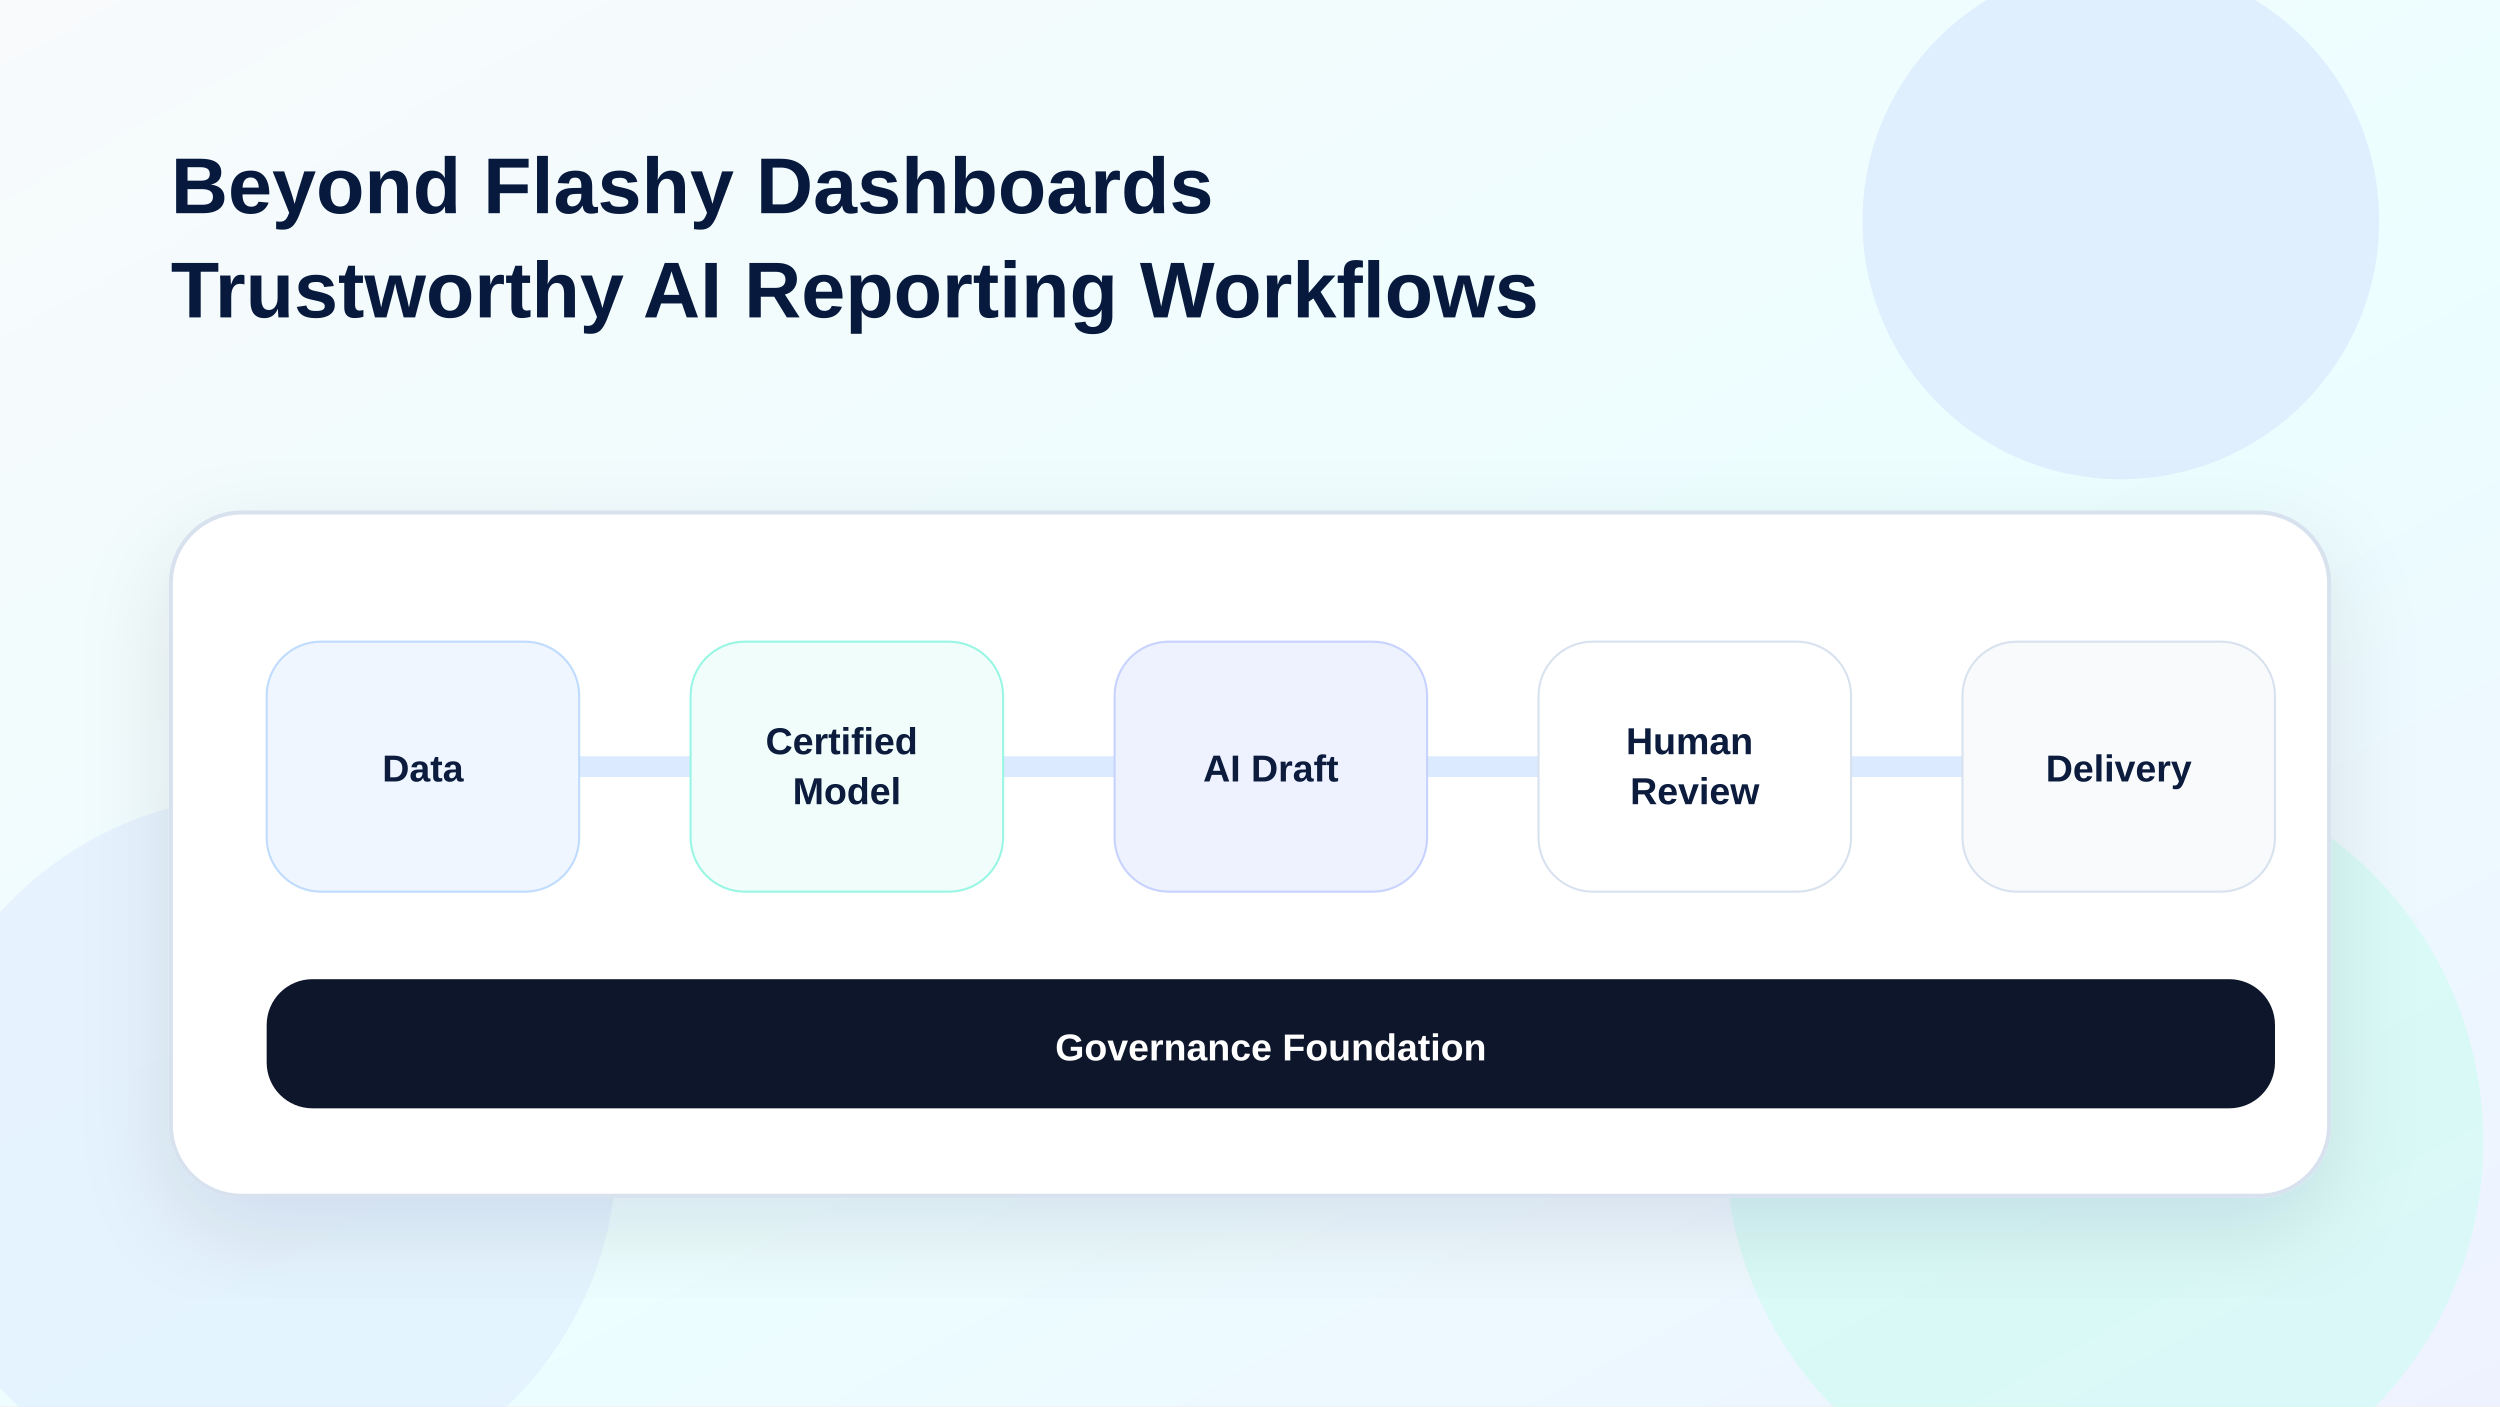
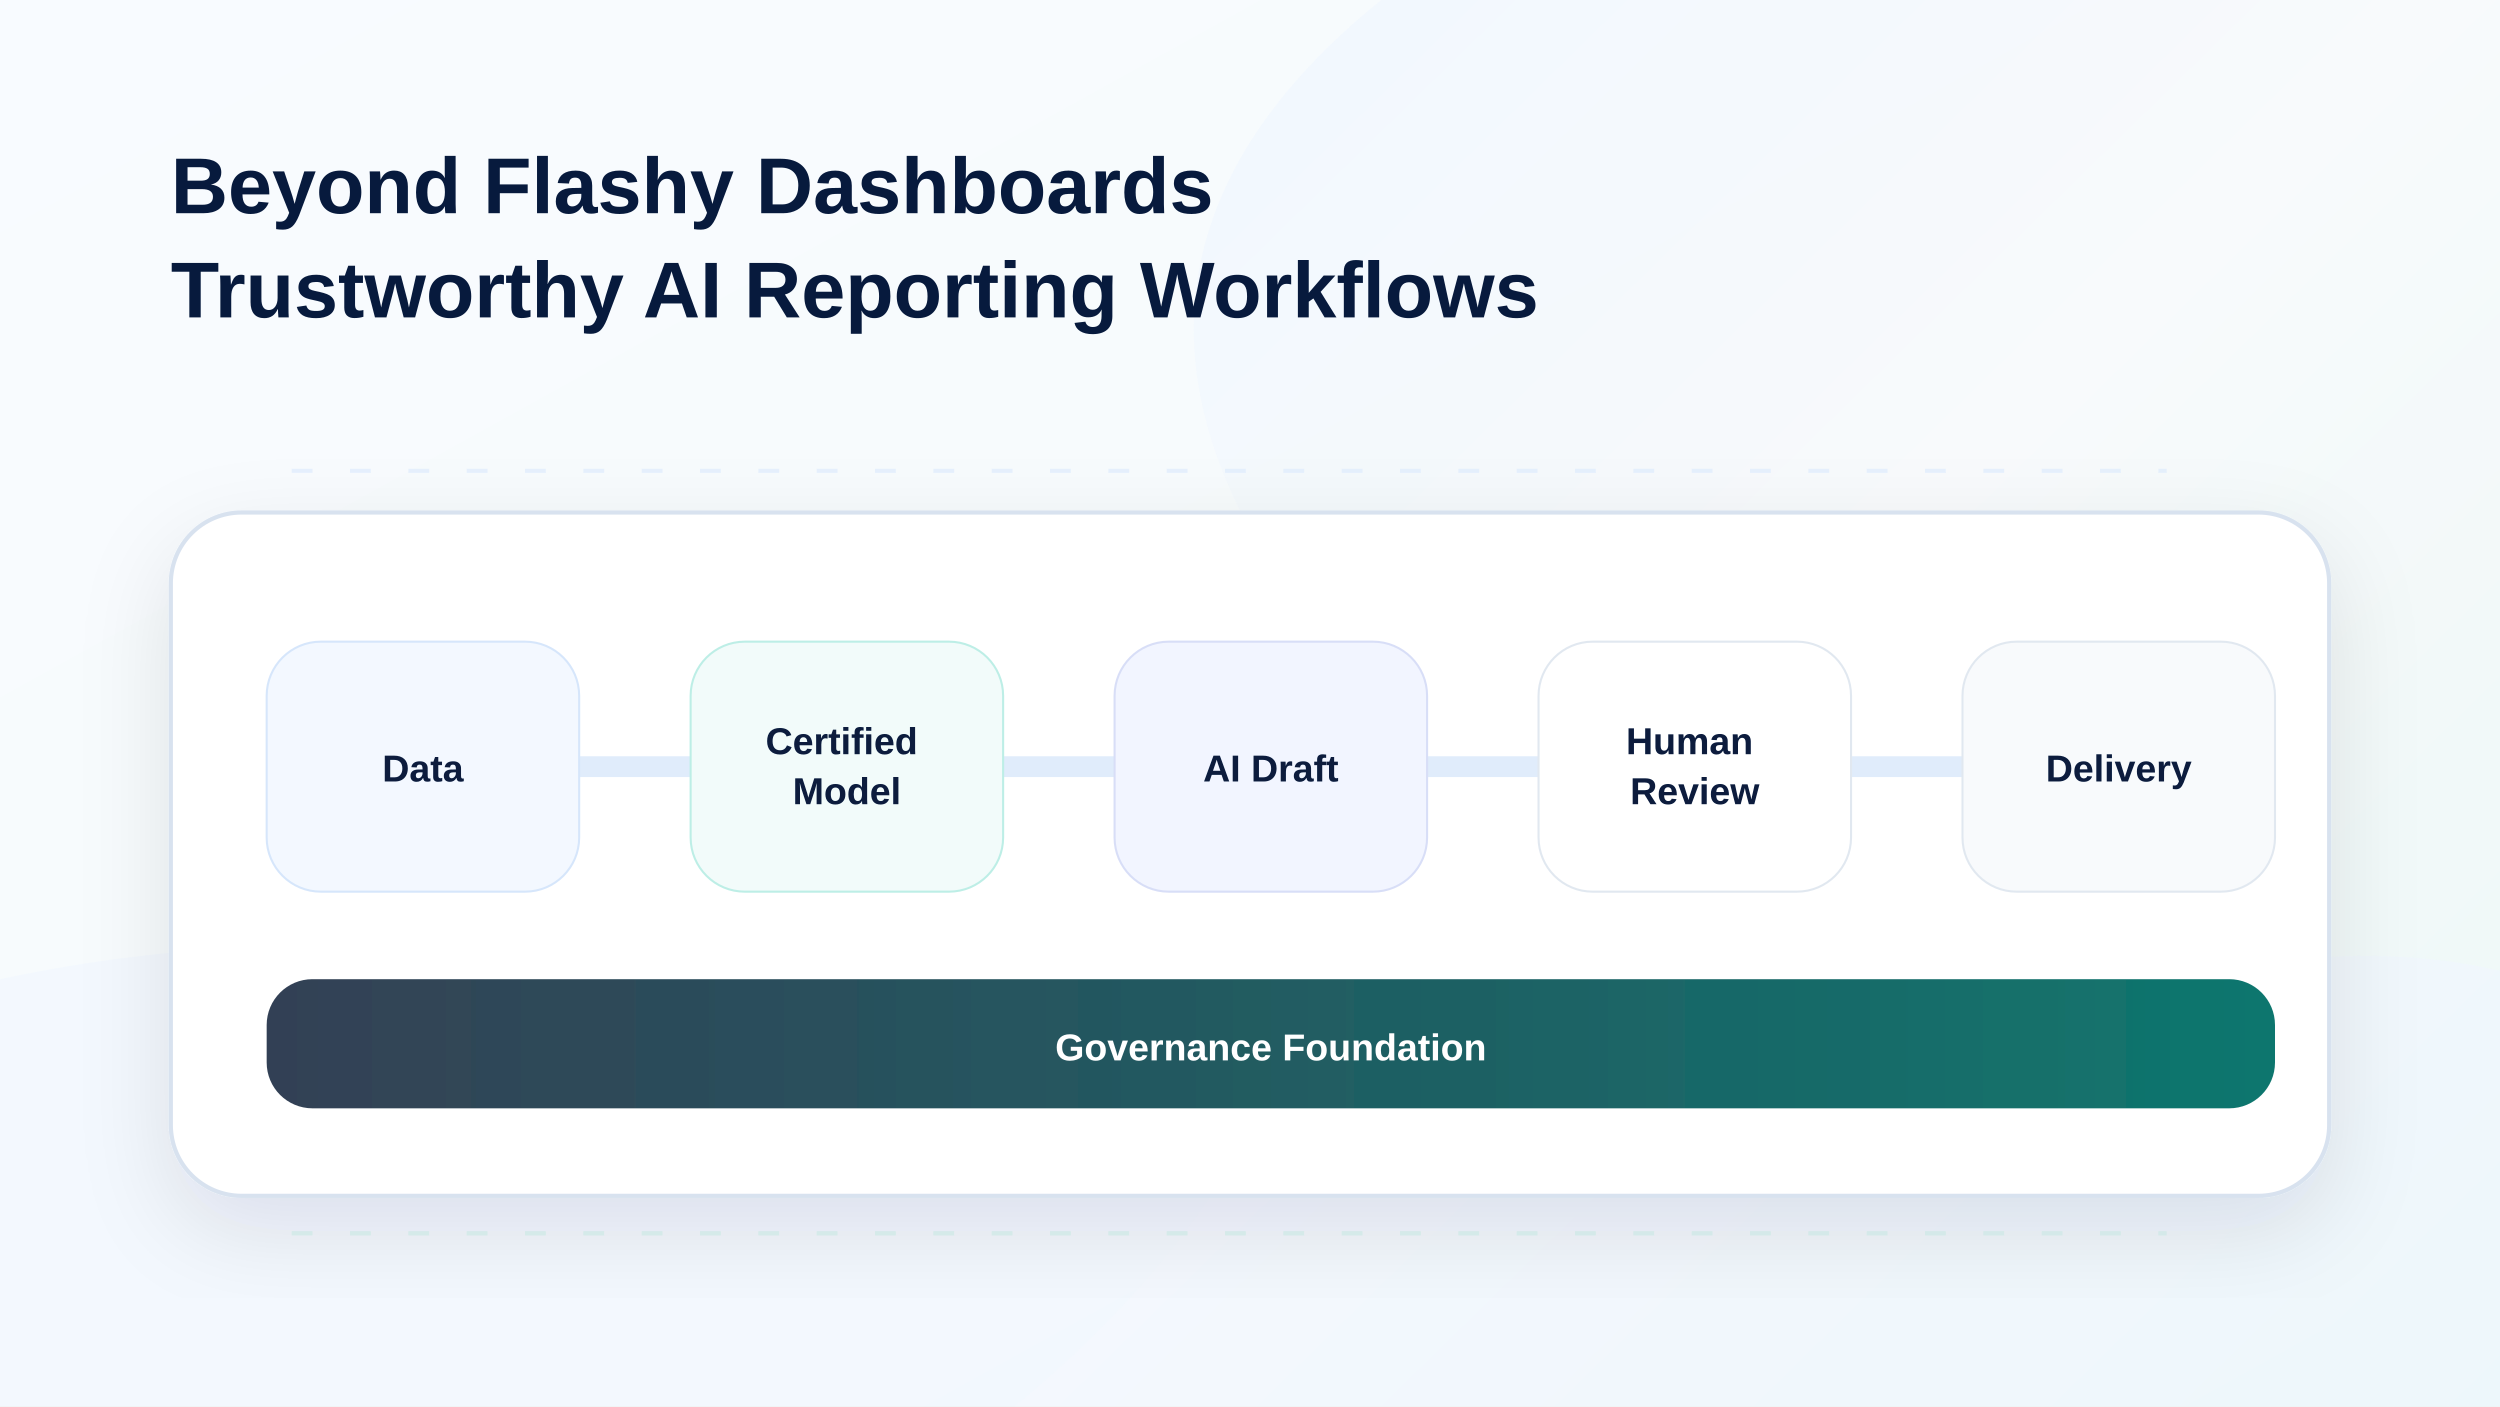
<svg xmlns="http://www.w3.org/2000/svg" viewBox="0 0 1200 675" role="img" aria-labelledby="title desc">
  <defs>
    <linearGradient id="bg" x1="0" y1="0" x2="1" y2="1">
-       <stop offset="0" stop-color="#f8fafc" />
-       <stop offset="0.58" stop-color="#ecfeff" />
-       <stop offset="1" stop-color="#eef2ff" />
+       <stop offset="0" stop-color="#f8fbff" />
+       <stop offset="0.5" stop-color="#f7fbfc" />
+       <stop offset="1" stop-color="#f3f8fb" />
+     </linearGradient>
+     <linearGradient id="mesh" x1="0" y1="0" x2="1" y2="1">
+       <stop offset="0" stop-color="#eef6ff" />
+       <stop offset="0.5" stop-color="#f8fafc" />
+       <stop offset="1" stop-color="#e9f8f5" />
+     </linearGradient>
+     <linearGradient id="governance" x1="0" y1="0" x2="1" y2="0">
+       <stop offset="0" stop-color="#334155" />
+       <stop offset="1" stop-color="#0f766e" />
    </linearGradient>
    <filter id="softShadow" x="-10%" y="-15%" width="120%" height="130%">
      <feDropShadow dx="0" dy="16" stdDeviation="22" flood-color="#0f172a" flood-opacity="0.1" />
    </filter>
  </defs>
  <rect width="1200" height="675" fill="url(#bg)" />
-   <circle cx="1018" cy="106" r="124" fill="#dbeafe" opacity="0.78" />
-   <circle cx="1010" cy="548" r="182" fill="#ccfbf1" opacity="0.58" />
-   <circle cx="126" cy="552" r="170" fill="#dbeafe" opacity="0.5" />
+   <path d="M702 -28H1200V675H487C640 550 676 390 602 258C542 151 575 54 702 -28Z" fill="url(#mesh)" opacity="0.78" />
+   <path d="M0 470C178 432 324 468 475 520C640 577 792 560 966 494C1065 457 1142 452 1200 466V675H0Z" fill="#eff6ff" opacity="0.5" />
+   <path d="M140 226H1040" stroke="#dbeafe" stroke-width="2" stroke-dasharray="10 18" opacity="0.6" />
+   <path d="M140 592H1040" stroke="#d9f5f2" stroke-width="2" stroke-dasharray="10 18" opacity="0.8" />
  <g transform="translate(82 76)">
    <text x="0" y="0" dominant-baseline="hanging" font-family="Arial, Helvetica, sans-serif" font-size="38" font-weight="700" fill="#071a3d">Beyond Flashy Dashboards</text>
    <text x="0" y="50" dominant-baseline="hanging" font-family="Arial, Helvetica, sans-serif" font-size="38" font-weight="700" fill="#071a3d">Trustworthy AI Reporting Workflows</text>
  </g>
  <g transform="translate(82 246)" filter="url(#softShadow)">
    <rect x="0" y="0" width="1036" height="328" rx="34" fill="#ffffff" stroke="#d8e2ef" stroke-width="2" />
-     <line x1="132" y1="122" x2="904" y2="122" stroke="#dbeafe" stroke-width="10" stroke-linecap="round" />
+     <line x1="132" y1="122" x2="904" y2="122" stroke="#e0ecfb" stroke-width="10" stroke-linecap="round" />
    <g font-family="Arial, Helvetica, sans-serif" text-anchor="middle">
-       <rect x="46" y="62" width="150" height="120" rx="26" fill="#eff6ff" stroke="#bfdbfe" />
+       <rect x="46" y="62" width="150" height="120" rx="26" fill="#f3f8ff" stroke="#d6e6fb" />
      <text x="121" y="124" dominant-baseline="middle" font-size="18" font-weight="600" fill="#071a3d">Data</text>
-       <rect x="249.5" y="62" width="150" height="120" rx="26" fill="#f0fdfa" stroke="#99f6e4" />
+       <rect x="249.5" y="62" width="150" height="120" rx="26" fill="#f2fbfa" stroke="#bdeee6" />
      <text x="324.5" y="116" font-size="18" font-weight="600" fill="#071a3d">
        <tspan x="324.5" y="116">Certified</tspan>
        <tspan x="324.5" y="140">Model</tspan>
      </text>
-       <rect x="453" y="62" width="150" height="120" rx="26" fill="#eef2ff" stroke="#c7d2fe" />
+       <rect x="453" y="62" width="150" height="120" rx="26" fill="#f2f5ff" stroke="#d8def7" />
      <text x="528" y="124" dominant-baseline="middle" font-size="18" font-weight="600" fill="#071a3d">AI Draft</text>
-       <rect x="656.5" y="62" width="150" height="120" rx="26" fill="#ffffff" stroke="#d8e2ef" />
+       <rect x="656.5" y="62" width="150" height="120" rx="26" fill="#ffffff" stroke="#e1e8f0" />
      <text x="731.5" y="116" font-size="18" font-weight="600" fill="#071a3d">
        <tspan x="731.5" y="116">Human</tspan>
        <tspan x="731.5" y="140">Review</tspan>
      </text>
-       <rect x="860" y="62" width="150" height="120" rx="26" fill="#f8fafc" stroke="#d8e2ef" />
+       <rect x="860" y="62" width="150" height="120" rx="26" fill="#f8fafc" stroke="#e1e8f0" />
      <text x="935" y="124" dominant-baseline="middle" font-size="18" font-weight="600" fill="#071a3d">Delivery</text>
    </g>
-     <rect x="46" y="224" width="964" height="62" rx="22" fill="#0f172a" />
+     <rect x="46" y="224" width="964" height="62" rx="22" fill="url(#governance)" />
    <text x="528" y="263" text-anchor="middle" font-family="Arial, Helvetica, sans-serif" font-size="18" font-weight="600" fill="#ffffff">Governance Foundation</text>
  </g>
</svg>
